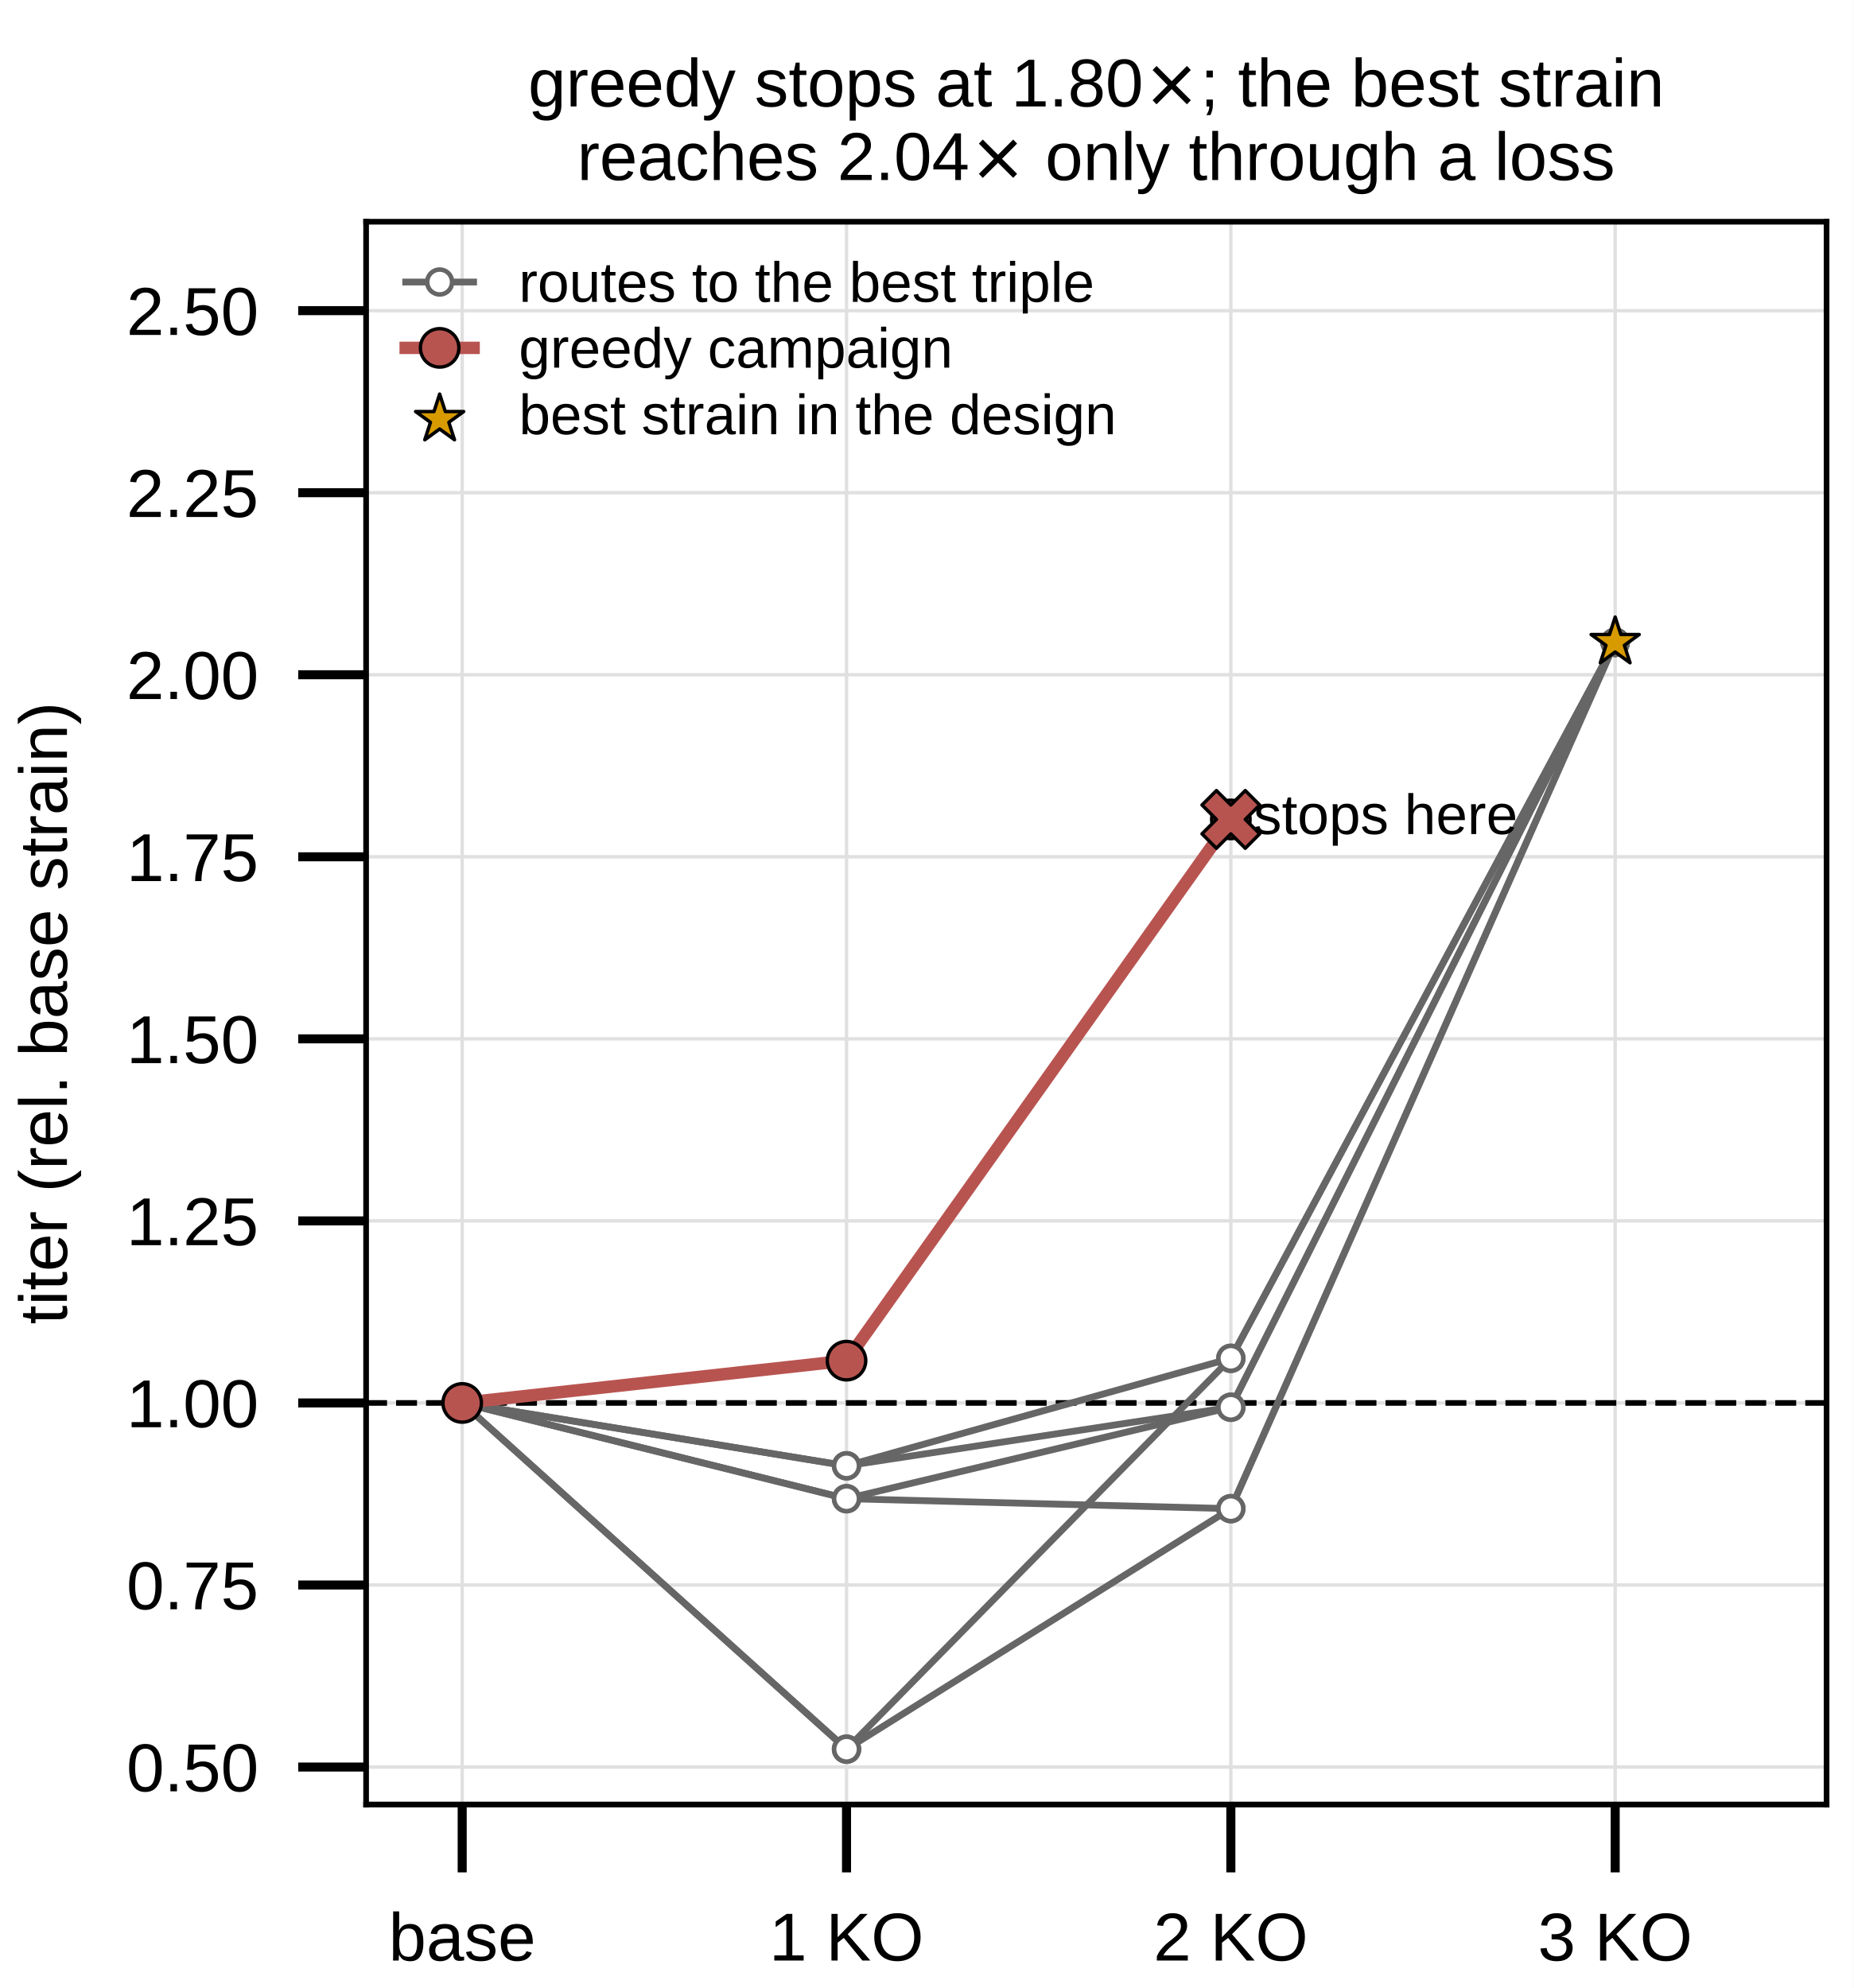
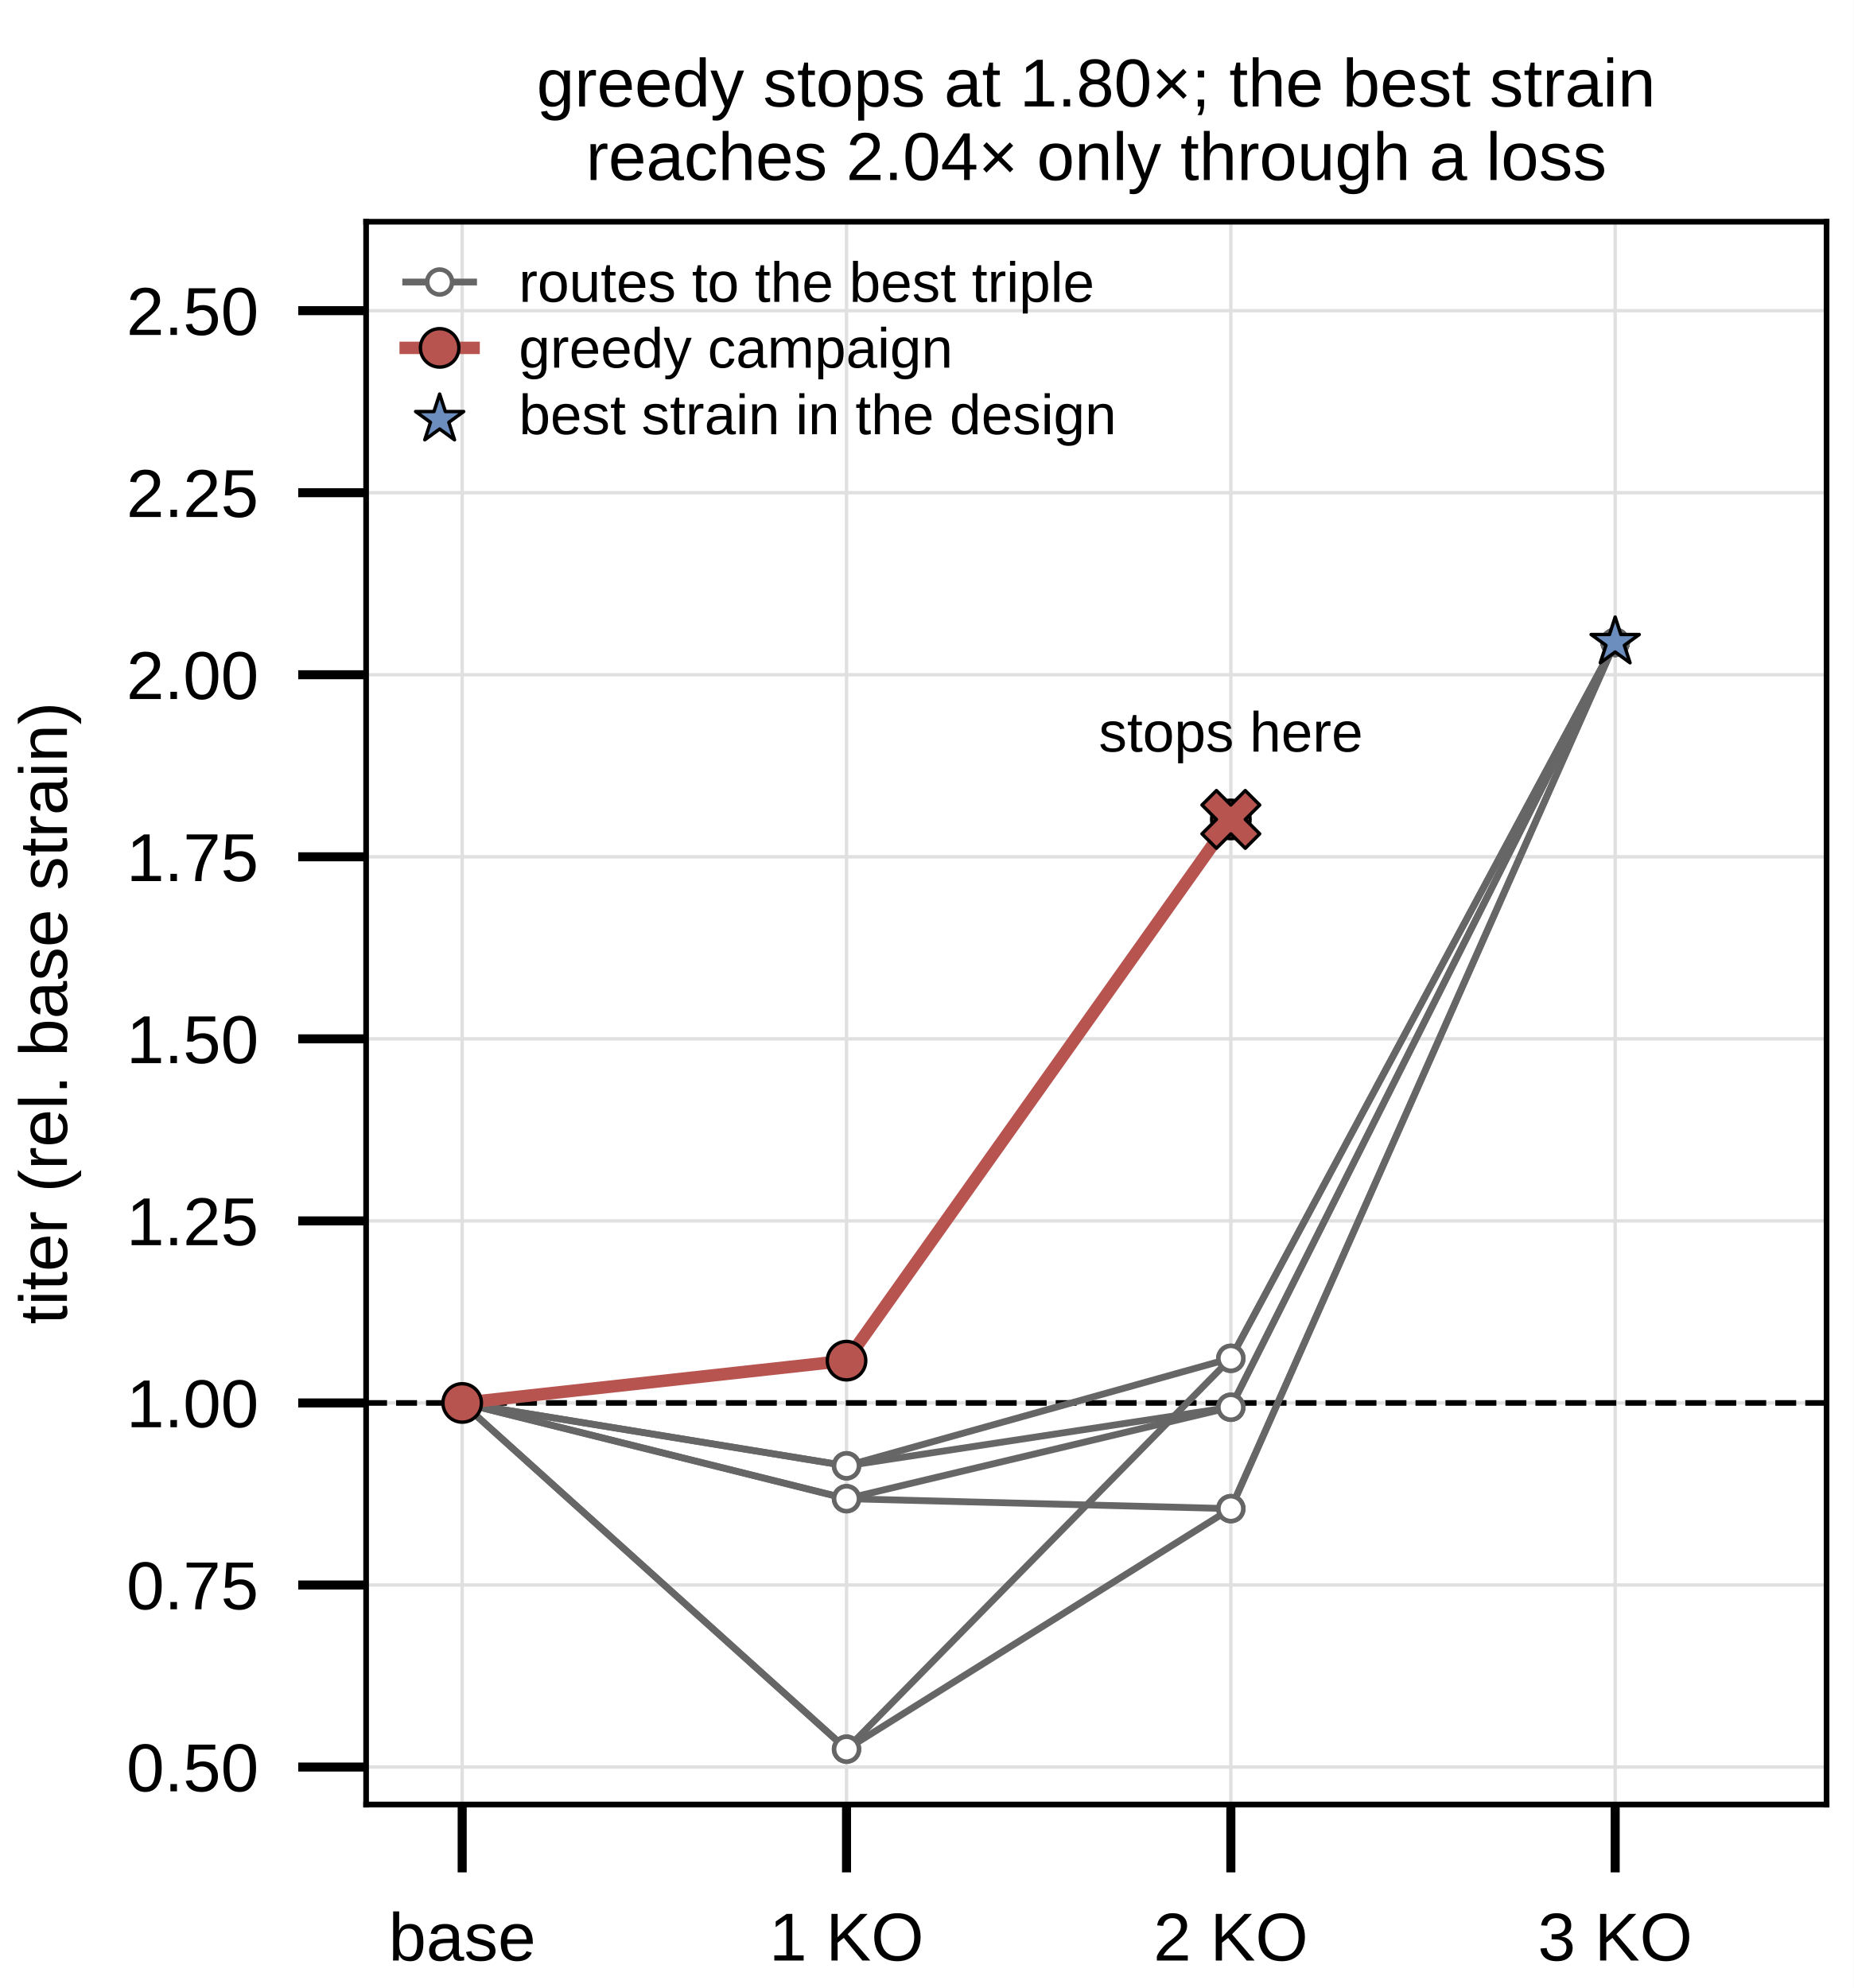
<svg xmlns="http://www.w3.org/2000/svg" xmlns:xlink="http://www.w3.org/1999/xlink" width="227.559" height="244.095" viewBox="0 0 227.559 244.095" version="1.1">
  <g transform="scale(1.388889)">
    <defs>
      <style type="text/css">*{stroke-linejoin: round; stroke-linecap: butt}</style>
    </defs>
    <g id="figure_1">
      <g id="patch_1">
        <path d="M 0 175.748  L 163.843 175.748  L 163.843 0  L 0 0  z " style="fill: #ffffff" />
      </g>
      <g id="axes_1">
        <g id="patch_2">
          <path d="M 32.359 159.528  L 161.443 159.528  L 161.443 19.602  L 32.359 19.602  z " style="fill: #ffffff" />
        </g>
        <g id="matplotlib.axis_1">
          <g id="xtick_1">
            <g id="line2d_1">
              <path d="M 40.851 159.528  L 40.851 19.602  " clip-path="url(#p3860d04db3)" style="fill: none; stroke: #e0e0e0; stroke-width: 0.3; stroke-linecap: square" />
            </g>
            <g id="line2d_2">
              <defs>
                <path id="mba6c5d1e8b" d="M 0 0  L 0 6  " style="stroke: #000000; stroke-width: 0.8" />
              </defs>
              <g>
                <use xlink:href="#mba6c5d1e8b" x="40.851" y="159.528" style="stroke: #000000; stroke-width: 0.8" />
              </g>
            </g>
            <g id="text_1">
              <text style="font-size: 6px; font-family: 'Arial', 'Helvetica', 'DejaVu Sans', sans-serif; text-anchor: middle" x="40.851" y="173.323" transform="rotate(-0 40.8511 173.3227)">base</text>
            </g>
          </g>
          <g id="xtick_2">
            <g id="line2d_3">
              <path d="M 74.821 159.528  L 74.821 19.602  " clip-path="url(#p3860d04db3)" style="fill: none; stroke: #e0e0e0; stroke-width: 0.3; stroke-linecap: square" />
            </g>
            <g id="line2d_4">
              <g>
                <use xlink:href="#mba6c5d1e8b" x="74.821" y="159.528" style="stroke: #000000; stroke-width: 0.8" />
              </g>
            </g>
            <g id="text_2">
              <text style="font-size: 6px; font-family: 'Arial', 'Helvetica', 'DejaVu Sans', sans-serif; text-anchor: middle" x="74.821" y="173.323" transform="rotate(-0 74.82052 173.3227)">1 KO</text>
            </g>
          </g>
          <g id="xtick_3">
            <g id="line2d_5">
              <path d="M 108.79 159.528  L 108.79 19.602  " clip-path="url(#p3860d04db3)" style="fill: none; stroke: #e0e0e0; stroke-width: 0.3; stroke-linecap: square" />
            </g>
            <g id="line2d_6">
              <g>
                <use xlink:href="#mba6c5d1e8b" x="108.79" y="159.528" style="stroke: #000000; stroke-width: 0.8" />
              </g>
            </g>
            <g id="text_3">
              <text style="font-size: 6px; font-family: 'Arial', 'Helvetica', 'DejaVu Sans', sans-serif; text-anchor: middle" x="108.79" y="173.323" transform="rotate(-0 108.7899 173.3227)">2 KO</text>
            </g>
          </g>
          <g id="xtick_4">
            <g id="line2d_7">
              <path d="M 142.759 159.528  L 142.759 19.602  " clip-path="url(#p3860d04db3)" style="fill: none; stroke: #e0e0e0; stroke-width: 0.3; stroke-linecap: square" />
            </g>
            <g id="line2d_8">
              <g>
                <use xlink:href="#mba6c5d1e8b" x="142.759" y="159.528" style="stroke: #000000; stroke-width: 0.8" />
              </g>
            </g>
            <g id="text_4">
              <text style="font-size: 6px; font-family: 'Arial', 'Helvetica', 'DejaVu Sans', sans-serif; text-anchor: middle" x="142.759" y="173.323" transform="rotate(-0 142.7593 173.3227)">3 KO</text>
            </g>
          </g>
        </g>
        <g id="matplotlib.axis_2">
          <g id="ytick_1">
            <g id="line2d_9">
              <path d="M 32.359 156.214  L 161.443 156.214  " clip-path="url(#p3860d04db3)" style="fill: none; stroke: #e0e0e0; stroke-width: 0.3; stroke-linecap: square" />
            </g>
            <g id="line2d_10">
              <defs>
                <path id="m2d63cb8d15" d="M 0 0  L -6 0  " style="stroke: #000000; stroke-width: 0.8" />
              </defs>
              <g>
                <use xlink:href="#m2d63cb8d15" x="32.359" y="156.214" style="stroke: #000000; stroke-width: 0.8" />
              </g>
            </g>
            <g id="text_5">
              <text style="font-size: 6px; font-family: 'Arial', 'Helvetica', 'DejaVu Sans', sans-serif; text-anchor: end" x="22.859" y="158.361" transform="rotate(-0 22.85875 158.3615)">0.50</text>
            </g>
          </g>
          <g id="ytick_2">
            <g id="line2d_11">
              <path d="M 32.359 140.12  L 161.443 140.12  " clip-path="url(#p3860d04db3)" style="fill: none; stroke: #e0e0e0; stroke-width: 0.3; stroke-linecap: square" />
            </g>
            <g id="line2d_12">
              <g>
                <use xlink:href="#m2d63cb8d15" x="32.359" y="140.12" style="stroke: #000000; stroke-width: 0.8" />
              </g>
            </g>
            <g id="text_6">
              <text style="font-size: 6px; font-family: 'Arial', 'Helvetica', 'DejaVu Sans', sans-serif; text-anchor: end" x="22.859" y="142.268" transform="rotate(-0 22.85875 142.2677)">0.75</text>
            </g>
          </g>
          <g id="ytick_3">
            <g id="line2d_13">
              <path d="M 32.359 124.027  L 161.443 124.027  " clip-path="url(#p3860d04db3)" style="fill: none; stroke: #e0e0e0; stroke-width: 0.3; stroke-linecap: square" />
            </g>
            <g id="line2d_14">
              <g>
                <use xlink:href="#m2d63cb8d15" x="32.359" y="124.027" style="stroke: #000000; stroke-width: 0.8" />
              </g>
            </g>
            <g id="text_7">
              <text style="font-size: 6px; font-family: 'Arial', 'Helvetica', 'DejaVu Sans', sans-serif; text-anchor: end" x="22.859" y="126.174" transform="rotate(-0 22.85875 126.1739)">1.00</text>
            </g>
          </g>
          <g id="ytick_4">
            <g id="line2d_15">
              <path d="M 32.359 107.933  L 161.443 107.933  " clip-path="url(#p3860d04db3)" style="fill: none; stroke: #e0e0e0; stroke-width: 0.3; stroke-linecap: square" />
            </g>
            <g id="line2d_16">
              <g>
                <use xlink:href="#m2d63cb8d15" x="32.359" y="107.933" style="stroke: #000000; stroke-width: 0.8" />
              </g>
            </g>
            <g id="text_8">
              <text style="font-size: 6px; font-family: 'Arial', 'Helvetica', 'DejaVu Sans', sans-serif; text-anchor: end" x="22.859" y="110.08" transform="rotate(-0 22.85875 110.0801)">1.25</text>
            </g>
          </g>
          <g id="ytick_5">
            <g id="line2d_17">
              <path d="M 32.359 91.839  L 161.443 91.839  " clip-path="url(#p3860d04db3)" style="fill: none; stroke: #e0e0e0; stroke-width: 0.3; stroke-linecap: square" />
            </g>
            <g id="line2d_18">
              <g>
                <use xlink:href="#m2d63cb8d15" x="32.359" y="91.839" style="stroke: #000000; stroke-width: 0.8" />
              </g>
            </g>
            <g id="text_9">
              <text style="font-size: 6px; font-family: 'Arial', 'Helvetica', 'DejaVu Sans', sans-serif; text-anchor: end" x="22.859" y="93.986" transform="rotate(-0 22.85875 93.98637)">1.50</text>
            </g>
          </g>
          <g id="ytick_6">
            <g id="line2d_19">
              <path d="M 32.359 75.745  L 161.443 75.745  " clip-path="url(#p3860d04db3)" style="fill: none; stroke: #e0e0e0; stroke-width: 0.3; stroke-linecap: square" />
            </g>
            <g id="line2d_20">
              <g>
                <use xlink:href="#m2d63cb8d15" x="32.359" y="75.745" style="stroke: #000000; stroke-width: 0.8" />
              </g>
            </g>
            <g id="text_10">
              <text style="font-size: 6px; font-family: 'Arial', 'Helvetica', 'DejaVu Sans', sans-serif; text-anchor: end" x="22.859" y="77.893" transform="rotate(-0 22.85875 77.8926)">1.75</text>
            </g>
          </g>
          <g id="ytick_7">
            <g id="line2d_21">
              <path d="M 32.359 59.651  L 161.443 59.651  " clip-path="url(#p3860d04db3)" style="fill: none; stroke: #e0e0e0; stroke-width: 0.3; stroke-linecap: square" />
            </g>
            <g id="line2d_22">
              <g>
                <use xlink:href="#m2d63cb8d15" x="32.359" y="59.651" style="stroke: #000000; stroke-width: 0.8" />
              </g>
            </g>
            <g id="text_11">
              <text style="font-size: 6px; font-family: 'Arial', 'Helvetica', 'DejaVu Sans', sans-serif; text-anchor: end" x="22.859" y="61.799" transform="rotate(-0 22.85875 61.79883)">2.00</text>
            </g>
          </g>
          <g id="ytick_8">
            <g id="line2d_23">
              <path d="M 32.359 43.558  L 161.443 43.558  " clip-path="url(#p3860d04db3)" style="fill: none; stroke: #e0e0e0; stroke-width: 0.3; stroke-linecap: square" />
            </g>
            <g id="line2d_24">
              <g>
                <use xlink:href="#m2d63cb8d15" x="32.359" y="43.558" style="stroke: #000000; stroke-width: 0.8" />
              </g>
            </g>
            <g id="text_12">
              <text style="font-size: 6px; font-family: 'Arial', 'Helvetica', 'DejaVu Sans', sans-serif; text-anchor: end" x="22.859" y="45.705" transform="rotate(-0 22.85875 45.70505)">2.25</text>
            </g>
          </g>
          <g id="ytick_9">
            <g id="line2d_25">
              <path d="M 32.359 27.464  L 161.443 27.464  " clip-path="url(#p3860d04db3)" style="fill: none; stroke: #e0e0e0; stroke-width: 0.3; stroke-linecap: square" />
            </g>
            <g id="line2d_26">
              <g>
                <use xlink:href="#m2d63cb8d15" x="32.359" y="27.464" style="stroke: #000000; stroke-width: 0.8" />
              </g>
            </g>
            <g id="text_13">
              <text style="font-size: 6px; font-family: 'Arial', 'Helvetica', 'DejaVu Sans', sans-serif; text-anchor: end" x="22.859" y="29.611" transform="rotate(-0 22.85875 29.61128)">2.50</text>
            </g>
          </g>
          <g id="text_14">
            <text style="font-size: 6px; font-family: 'Arial', 'Helvetica', 'DejaVu Sans', sans-serif; text-anchor: middle" x="5.919" y="89.565" transform="rotate(-90 5.919375 89.56502)">titer (rel. base strain)</text>
          </g>
        </g>
        <g id="line2d_27">
          <path d="M 32.359 124.027  L 161.443 124.027  " clip-path="url(#p3860d04db3)" style="fill: none; stroke-dasharray: 1.85,0.8; stroke-dashoffset: 0; stroke: #000000; stroke-width: 0.5" />
        </g>
        <g id="line2d_28">
          <path d="M 40.851 124.027  L 74.821 129.584  L 108.79 120.082  L 142.759 56.785  " clip-path="url(#p3860d04db3)" style="fill: none; stroke: #666666; stroke-width: 0.6; stroke-linecap: square" />
          <defs>
            <path id="me5a0c4aa5e" d="M 0 1.1  C 0.292 1.1 0.572 0.984 0.778 0.778  C 0.984 0.572 1.1 0.292 1.1 0  C 1.1 -0.292 0.984 -0.572 0.778 -0.778  C 0.572 -0.984 0.292 -1.1 0 -1.1  C -0.292 -1.1 -0.572 -0.984 -0.778 -0.778  C -0.984 -0.572 -1.1 -0.292 -1.1 0  C -1.1 0.292 -0.984 0.572 -0.778 0.778  C -0.572 0.984 -0.292 1.1 0 1.1  z " style="stroke: #666666; stroke-width: 0.4" />
          </defs>
          <g clip-path="url(#p3860d04db3)">
            <use xlink:href="#me5a0c4aa5e" x="40.851" y="124.027" style="fill: #ffffff; stroke: #666666; stroke-width: 0.4" />
            <use xlink:href="#me5a0c4aa5e" x="74.821" y="129.584" style="fill: #ffffff; stroke: #666666; stroke-width: 0.4" />
            <use xlink:href="#me5a0c4aa5e" x="108.79" y="120.082" style="fill: #ffffff; stroke: #666666; stroke-width: 0.4" />
            <use xlink:href="#me5a0c4aa5e" x="142.759" y="56.785" style="fill: #ffffff; stroke: #666666; stroke-width: 0.4" />
          </g>
        </g>
        <g id="line2d_29">
          <path d="M 40.851 124.027  L 74.821 129.584  L 108.79 124.408  L 142.759 56.785  " clip-path="url(#p3860d04db3)" style="fill: none; stroke: #666666; stroke-width: 0.6; stroke-linecap: square" />
          <g clip-path="url(#p3860d04db3)">
            <use xlink:href="#me5a0c4aa5e" x="40.851" y="124.027" style="fill: #ffffff; stroke: #666666; stroke-width: 0.4" />
            <use xlink:href="#me5a0c4aa5e" x="74.821" y="129.584" style="fill: #ffffff; stroke: #666666; stroke-width: 0.4" />
            <use xlink:href="#me5a0c4aa5e" x="108.79" y="124.408" style="fill: #ffffff; stroke: #666666; stroke-width: 0.4" />
            <use xlink:href="#me5a0c4aa5e" x="142.759" y="56.785" style="fill: #ffffff; stroke: #666666; stroke-width: 0.4" />
          </g>
        </g>
        <g id="line2d_30">
          <path d="M 40.851 124.027  L 74.821 154.636  L 108.79 120.082  L 142.759 56.785  " clip-path="url(#p3860d04db3)" style="fill: none; stroke: #666666; stroke-width: 0.6; stroke-linecap: square" />
          <g clip-path="url(#p3860d04db3)">
            <use xlink:href="#me5a0c4aa5e" x="40.851" y="124.027" style="fill: #ffffff; stroke: #666666; stroke-width: 0.4" />
            <use xlink:href="#me5a0c4aa5e" x="74.821" y="154.636" style="fill: #ffffff; stroke: #666666; stroke-width: 0.4" />
            <use xlink:href="#me5a0c4aa5e" x="108.79" y="120.082" style="fill: #ffffff; stroke: #666666; stroke-width: 0.4" />
            <use xlink:href="#me5a0c4aa5e" x="142.759" y="56.785" style="fill: #ffffff; stroke: #666666; stroke-width: 0.4" />
          </g>
        </g>
        <g id="line2d_31">
          <path d="M 40.851 124.027  L 74.821 154.636  L 108.79 133.372  L 142.759 56.785  " clip-path="url(#p3860d04db3)" style="fill: none; stroke: #666666; stroke-width: 0.6; stroke-linecap: square" />
          <g clip-path="url(#p3860d04db3)">
            <use xlink:href="#me5a0c4aa5e" x="40.851" y="124.027" style="fill: #ffffff; stroke: #666666; stroke-width: 0.4" />
            <use xlink:href="#me5a0c4aa5e" x="74.821" y="154.636" style="fill: #ffffff; stroke: #666666; stroke-width: 0.4" />
            <use xlink:href="#me5a0c4aa5e" x="108.79" y="133.372" style="fill: #ffffff; stroke: #666666; stroke-width: 0.4" />
            <use xlink:href="#me5a0c4aa5e" x="142.759" y="56.785" style="fill: #ffffff; stroke: #666666; stroke-width: 0.4" />
          </g>
        </g>
        <g id="line2d_32">
          <path d="M 40.851 124.027  L 74.821 132.493  L 108.79 124.408  L 142.759 56.785  " clip-path="url(#p3860d04db3)" style="fill: none; stroke: #666666; stroke-width: 0.6; stroke-linecap: square" />
          <g clip-path="url(#p3860d04db3)">
            <use xlink:href="#me5a0c4aa5e" x="40.851" y="124.027" style="fill: #ffffff; stroke: #666666; stroke-width: 0.4" />
            <use xlink:href="#me5a0c4aa5e" x="74.821" y="132.493" style="fill: #ffffff; stroke: #666666; stroke-width: 0.4" />
            <use xlink:href="#me5a0c4aa5e" x="108.79" y="124.408" style="fill: #ffffff; stroke: #666666; stroke-width: 0.4" />
            <use xlink:href="#me5a0c4aa5e" x="142.759" y="56.785" style="fill: #ffffff; stroke: #666666; stroke-width: 0.4" />
          </g>
        </g>
        <g id="line2d_33">
          <path d="M 40.851 124.027  L 74.821 132.493  L 108.79 133.372  L 142.759 56.785  " clip-path="url(#p3860d04db3)" style="fill: none; stroke: #666666; stroke-width: 0.6; stroke-linecap: square" />
          <g clip-path="url(#p3860d04db3)">
            <use xlink:href="#me5a0c4aa5e" x="40.851" y="124.027" style="fill: #ffffff; stroke: #666666; stroke-width: 0.4" />
            <use xlink:href="#me5a0c4aa5e" x="74.821" y="132.493" style="fill: #ffffff; stroke: #666666; stroke-width: 0.4" />
            <use xlink:href="#me5a0c4aa5e" x="108.79" y="133.372" style="fill: #ffffff; stroke: #666666; stroke-width: 0.4" />
            <use xlink:href="#me5a0c4aa5e" x="142.759" y="56.785" style="fill: #ffffff; stroke: #666666; stroke-width: 0.4" />
          </g>
        </g>
        <g id="patch_3">
          <path d="M 32.359 159.528  L 32.359 19.602  " style="fill: none; stroke: #000000; stroke-width: 0.5; stroke-linejoin: miter; stroke-linecap: square" />
        </g>
        <g id="patch_4">
          <path d="M 161.443 159.528  L 161.443 19.602  " style="fill: none; stroke: #000000; stroke-width: 0.5; stroke-linejoin: miter; stroke-linecap: square" />
        </g>
        <g id="patch_5">
          <path d="M 32.359 159.528  L 161.443 159.528  " style="fill: none; stroke: #000000; stroke-width: 0.5; stroke-linejoin: miter; stroke-linecap: square" />
        </g>
        <g id="patch_6">
          <path d="M 32.359 19.602  L 161.443 19.602  " style="fill: none; stroke: #000000; stroke-width: 0.5; stroke-linejoin: miter; stroke-linecap: square" />
        </g>
        <g id="text_15">
-           <text style="font-size: 5px; font-family: 'Arial', 'Helvetica', 'DejaVu Sans', sans-serif; text-anchor: start" x="110.79" y="73.732" transform="rotate(-0 110.7899 73.73241)"> stops here</text>
+           <text style="font-size: 5px; font-family: 'Arial', 'Helvetica', 'DejaVu Sans', sans-serif; text-anchor: middle" x="108.79" y="66.446" transform="rotate(-0 108.7899 66.44608)">stops here</text>
        </g>
        <g id="text_16">
-           <g transform="translate(46.68064 10.098)">
+           <g transform="translate(47.43064 10.098)">
            <text>
              <tspan x="0" y="-0.688" style="font-size: 6px; font-family: 'Arial'">g</tspan>
              <tspan x="3.337" y="-0.688" style="font-size: 6px; font-family: 'Arial'">r</tspan>
              <tspan x="5.335" y="-0.688" style="font-size: 6px; font-family: 'Arial'">e</tspan>
              <tspan x="8.672" y="-0.688" style="font-size: 6px; font-family: 'Arial'">e</tspan>
              <tspan x="12.009" y="-0.688" style="font-size: 6px; font-family: 'Arial'">d</tspan>
              <tspan x="15.346" y="-0.688" style="font-size: 6px; font-family: 'Arial'">y</tspan>
              <tspan x="18.346" y="-0.688" style="font-size: 6px; font-family: 'Arial'"> </tspan>
              <tspan x="20.013" y="-0.688" style="font-size: 6px; font-family: 'Arial'">s</tspan>
              <tspan x="23.013" y="-0.688" style="font-size: 6px; font-family: 'Arial'">t</tspan>
              <tspan x="24.68" y="-0.688" style="font-size: 6px; font-family: 'Arial'">o</tspan>
              <tspan x="28.017" y="-0.688" style="font-size: 6px; font-family: 'Arial'">p</tspan>
              <tspan x="31.354" y="-0.688" style="font-size: 6px; font-family: 'Arial'">s</tspan>
              <tspan x="34.354" y="-0.688" style="font-size: 6px; font-family: 'Arial'"> </tspan>
              <tspan x="36.021" y="-0.688" style="font-size: 6px; font-family: 'Arial'">a</tspan>
              <tspan x="39.357" y="-0.688" style="font-size: 6px; font-family: 'Arial'">t</tspan>
              <tspan x="41.024" y="-0.688" style="font-size: 6px; font-family: 'Arial'"> </tspan>
              <tspan x="42.691" y="-0.688" style="font-size: 6px; font-family: 'Arial'">1</tspan>
              <tspan x="46.028" y="-0.688" style="font-size: 6px; font-family: 'Arial'">.</tspan>
              <tspan x="47.695" y="-0.688" style="font-size: 6px; font-family: 'Arial'">8</tspan>
              <tspan x="51.032" y="-0.688" style="font-size: 6px; font-family: 'Arial'">0</tspan>
-               <tspan x="59.396" y="-0.688" style="font-size: 6px; font-family: 'Arial'">;</tspan>
-               <tspan x="61.063" y="-0.688" style="font-size: 6px; font-family: 'Arial'"> </tspan>
-               <tspan x="62.73" y="-0.688" style="font-size: 6px; font-family: 'Arial'">t</tspan>
-               <tspan x="64.397" y="-0.688" style="font-size: 6px; font-family: 'Arial'">h</tspan>
-               <tspan x="67.734" y="-0.688" style="font-size: 6px; font-family: 'Arial'">e</tspan>
-               <tspan x="71.071" y="-0.688" style="font-size: 6px; font-family: 'Arial'"> </tspan>
-               <tspan x="72.738" y="-0.688" style="font-size: 6px; font-family: 'Arial'">b</tspan>
-               <tspan x="76.075" y="-0.688" style="font-size: 6px; font-family: 'Arial'">e</tspan>
-               <tspan x="79.412" y="-0.688" style="font-size: 6px; font-family: 'Arial'">s</tspan>
-               <tspan x="82.412" y="-0.688" style="font-size: 6px; font-family: 'Arial'">t</tspan>
-               <tspan x="84.079" y="-0.688" style="font-size: 6px; font-family: 'Arial'"> </tspan>
-               <tspan x="85.746" y="-0.688" style="font-size: 6px; font-family: 'Arial'">s</tspan>
-               <tspan x="88.746" y="-0.688" style="font-size: 6px; font-family: 'Arial'">t</tspan>
-               <tspan x="90.413" y="-0.688" style="font-size: 6px; font-family: 'Arial'">r</tspan>
-               <tspan x="92.411" y="-0.688" style="font-size: 6px; font-family: 'Arial'">a</tspan>
-               <tspan x="95.748" y="-0.688" style="font-size: 6px; font-family: 'Arial'">i</tspan>
-               <tspan x="97.081" y="-0.688" style="font-size: 6px; font-family: 'Arial'">n</tspan>
-               <tspan x="54.369" y="-0.688" style="font-size: 6px; font-family: 'DejaVu Sans'">×</tspan>
+               <tspan x="54.369" y="-0.688" style="font-size: 6px; font-family: 'Arial'">×</tspan>
+               <tspan x="57.873" y="-0.688" style="font-size: 6px; font-family: 'Arial'">;</tspan>
+               <tspan x="59.54" y="-0.688" style="font-size: 6px; font-family: 'Arial'"> </tspan>
+               <tspan x="61.207" y="-0.688" style="font-size: 6px; font-family: 'Arial'">t</tspan>
+               <tspan x="62.874" y="-0.688" style="font-size: 6px; font-family: 'Arial'">h</tspan>
+               <tspan x="66.211" y="-0.688" style="font-size: 6px; font-family: 'Arial'">e</tspan>
+               <tspan x="69.548" y="-0.688" style="font-size: 6px; font-family: 'Arial'"> </tspan>
+               <tspan x="71.215" y="-0.688" style="font-size: 6px; font-family: 'Arial'">b</tspan>
+               <tspan x="74.552" y="-0.688" style="font-size: 6px; font-family: 'Arial'">e</tspan>
+               <tspan x="77.889" y="-0.688" style="font-size: 6px; font-family: 'Arial'">s</tspan>
+               <tspan x="80.889" y="-0.688" style="font-size: 6px; font-family: 'Arial'">t</tspan>
+               <tspan x="82.556" y="-0.688" style="font-size: 6px; font-family: 'Arial'"> </tspan>
+               <tspan x="84.223" y="-0.688" style="font-size: 6px; font-family: 'Arial'">s</tspan>
+               <tspan x="87.223" y="-0.688" style="font-size: 6px; font-family: 'Arial'">t</tspan>
+               <tspan x="88.89" y="-0.688" style="font-size: 6px; font-family: 'Arial'">r</tspan>
+               <tspan x="90.888" y="-0.688" style="font-size: 6px; font-family: 'Arial'">a</tspan>
+               <tspan x="94.225" y="-0.688" style="font-size: 6px; font-family: 'Arial'">i</tspan>
+               <tspan x="95.558" y="-0.688" style="font-size: 6px; font-family: 'Arial'">n</tspan>
            </text>
          </g>
-           <g transform="translate(51.00064 16.602)">
+           <g transform="translate(51.78063 16.602)">
            <text>
              <tspan x="0" y="-0.688" style="font-size: 6px; font-family: 'Arial'">r</tspan>
              <tspan x="1.998" y="-0.688" style="font-size: 6px; font-family: 'Arial'">e</tspan>
              <tspan x="5.335" y="-0.688" style="font-size: 6px; font-family: 'Arial'">a</tspan>
              <tspan x="8.672" y="-0.688" style="font-size: 6px; font-family: 'Arial'">c</tspan>
              <tspan x="11.672" y="-0.688" style="font-size: 6px; font-family: 'Arial'">h</tspan>
              <tspan x="15.009" y="-0.688" style="font-size: 6px; font-family: 'Arial'">e</tspan>
              <tspan x="18.346" y="-0.688" style="font-size: 6px; font-family: 'Arial'">s</tspan>
              <tspan x="21.346" y="-0.688" style="font-size: 6px; font-family: 'Arial'"> </tspan>
              <tspan x="23.013" y="-0.688" style="font-size: 6px; font-family: 'Arial'">2</tspan>
              <tspan x="26.35" y="-0.688" style="font-size: 6px; font-family: 'Arial'">.</tspan>
              <tspan x="28.017" y="-0.688" style="font-size: 6px; font-family: 'Arial'">0</tspan>
              <tspan x="31.354" y="-0.688" style="font-size: 6px; font-family: 'Arial'">4</tspan>
-               <tspan x="39.718" y="-0.688" style="font-size: 6px; font-family: 'Arial'"> </tspan>
-               <tspan x="41.385" y="-0.688" style="font-size: 6px; font-family: 'Arial'">o</tspan>
-               <tspan x="44.722" y="-0.688" style="font-size: 6px; font-family: 'Arial'">n</tspan>
-               <tspan x="48.059" y="-0.688" style="font-size: 6px; font-family: 'Arial'">l</tspan>
-               <tspan x="49.392" y="-0.688" style="font-size: 6px; font-family: 'Arial'">y</tspan>
-               <tspan x="52.392" y="-0.688" style="font-size: 6px; font-family: 'Arial'"> </tspan>
-               <tspan x="54.059" y="-0.688" style="font-size: 6px; font-family: 'Arial'">t</tspan>
-               <tspan x="55.726" y="-0.688" style="font-size: 6px; font-family: 'Arial'">h</tspan>
-               <tspan x="59.062" y="-0.688" style="font-size: 6px; font-family: 'Arial'">r</tspan>
-               <tspan x="61.061" y="-0.688" style="font-size: 6px; font-family: 'Arial'">o</tspan>
-               <tspan x="64.397" y="-0.688" style="font-size: 6px; font-family: 'Arial'">u</tspan>
-               <tspan x="67.734" y="-0.688" style="font-size: 6px; font-family: 'Arial'">g</tspan>
-               <tspan x="71.071" y="-0.688" style="font-size: 6px; font-family: 'Arial'">h</tspan>
-               <tspan x="74.408" y="-0.688" style="font-size: 6px; font-family: 'Arial'"> </tspan>
-               <tspan x="76.075" y="-0.688" style="font-size: 6px; font-family: 'Arial'">a</tspan>
-               <tspan x="79.412" y="-0.688" style="font-size: 6px; font-family: 'Arial'"> </tspan>
-               <tspan x="81.079" y="-0.688" style="font-size: 6px; font-family: 'Arial'">l</tspan>
-               <tspan x="82.412" y="-0.688" style="font-size: 6px; font-family: 'Arial'">o</tspan>
-               <tspan x="85.749" y="-0.688" style="font-size: 6px; font-family: 'Arial'">s</tspan>
-               <tspan x="88.749" y="-0.688" style="font-size: 6px; font-family: 'Arial'">s</tspan>
-               <tspan x="34.69" y="-0.688" style="font-size: 6px; font-family: 'DejaVu Sans'">×</tspan>
+               <tspan x="34.69" y="-0.688" style="font-size: 6px; font-family: 'Arial'">×</tspan>
+               <tspan x="38.194" y="-0.688" style="font-size: 6px; font-family: 'Arial'"> </tspan>
+               <tspan x="39.861" y="-0.688" style="font-size: 6px; font-family: 'Arial'">o</tspan>
+               <tspan x="43.198" y="-0.688" style="font-size: 6px; font-family: 'Arial'">n</tspan>
+               <tspan x="46.535" y="-0.688" style="font-size: 6px; font-family: 'Arial'">l</tspan>
+               <tspan x="47.868" y="-0.688" style="font-size: 6px; font-family: 'Arial'">y</tspan>
+               <tspan x="50.868" y="-0.688" style="font-size: 6px; font-family: 'Arial'"> </tspan>
+               <tspan x="52.535" y="-0.688" style="font-size: 6px; font-family: 'Arial'">t</tspan>
+               <tspan x="54.202" y="-0.688" style="font-size: 6px; font-family: 'Arial'">h</tspan>
+               <tspan x="57.539" y="-0.688" style="font-size: 6px; font-family: 'Arial'">r</tspan>
+               <tspan x="59.537" y="-0.688" style="font-size: 6px; font-family: 'Arial'">o</tspan>
+               <tspan x="62.874" y="-0.688" style="font-size: 6px; font-family: 'Arial'">u</tspan>
+               <tspan x="66.211" y="-0.688" style="font-size: 6px; font-family: 'Arial'">g</tspan>
+               <tspan x="69.548" y="-0.688" style="font-size: 6px; font-family: 'Arial'">h</tspan>
+               <tspan x="72.885" y="-0.688" style="font-size: 6px; font-family: 'Arial'"> </tspan>
+               <tspan x="74.552" y="-0.688" style="font-size: 6px; font-family: 'Arial'">a</tspan>
+               <tspan x="77.889" y="-0.688" style="font-size: 6px; font-family: 'Arial'"> </tspan>
+               <tspan x="79.556" y="-0.688" style="font-size: 6px; font-family: 'Arial'">l</tspan>
+               <tspan x="80.889" y="-0.688" style="font-size: 6px; font-family: 'Arial'">o</tspan>
+               <tspan x="84.226" y="-0.688" style="font-size: 6px; font-family: 'Arial'">s</tspan>
+               <tspan x="87.226" y="-0.688" style="font-size: 6px; font-family: 'Arial'">s</tspan>
            </text>
          </g>
        </g>
        <g id="line2d_34">
          <path d="M 40.851 124.027  L 74.821 120.288  L 108.79 72.44  " clip-path="url(#p3860d04db3)" style="fill: none; stroke: #b85450; stroke-width: 1.1; stroke-linecap: square" />
          <defs>
            <path id="mfcaaff336f" d="M 0 1.7  C 0.451 1.7 0.883 1.521 1.202 1.202  C 1.521 0.883 1.7 0.451 1.7 0  C 1.7 -0.451 1.521 -0.883 1.202 -1.202  C 0.883 -1.521 0.451 -1.7 0 -1.7  C -0.451 -1.7 -0.883 -1.521 -1.202 -1.202  C -1.521 -0.883 -1.7 -0.451 -1.7 0  C -1.7 0.451 -1.521 0.883 -1.202 1.202  C -0.883 1.521 -0.451 1.7 0 1.7  z " style="stroke: #000000; stroke-width: 0.3" />
          </defs>
          <g clip-path="url(#p3860d04db3)">
            <use xlink:href="#mfcaaff336f" x="40.851" y="124.027" style="fill: #b85450; stroke: #000000; stroke-width: 0.3" />
            <use xlink:href="#mfcaaff336f" x="74.821" y="120.288" style="fill: #b85450; stroke: #000000; stroke-width: 0.3" />
            <use xlink:href="#mfcaaff336f" x="108.79" y="72.44" style="fill: #b85450; stroke: #000000; stroke-width: 0.3" />
          </g>
        </g>
        <g id="PathCollection_1">
          <defs>
            <path id="m1d652a4240" d="M -1.275 2.55  L 0 1.275  L 1.275 2.55  L 2.55 1.275  L 1.275 0  L 2.55 -1.275  L 1.275 -2.55  L 0 -1.275  L -1.275 -2.55  L -2.55 -1.275  L -1.275 0  L -2.55 1.275  z " style="stroke: #000000; stroke-width: 0.3" />
          </defs>
          <g clip-path="url(#p3860d04db3)">
            <use xlink:href="#m1d652a4240" x="108.79" y="72.44" style="fill: #b85450; stroke: #000000; stroke-width: 0.3" />
          </g>
        </g>
        <g id="PathCollection_2">
          <defs>
-             <path id="m998ab45c83" d="M 0 -2.236  L -0.502 -0.691  L -2.127 -0.691  L -0.812 0.264  L -1.314 1.809  L -0 0.854  L 1.314 1.809  L 0.812 0.264  L 2.127 -0.691  L 0.502 -0.691  z " style="stroke: #000000; stroke-width: 0.3" />
+             <path id="m82b1d85632" d="M 0 -2.236  L -0.502 -0.691  L -2.127 -0.691  L -0.812 0.264  L -1.314 1.809  L -0 0.854  L 1.314 1.809  L 0.812 0.264  L 2.127 -0.691  L 0.502 -0.691  z " style="stroke: #000000; stroke-width: 0.3" />
          </defs>
          <g clip-path="url(#p3860d04db3)">
-             <use xlink:href="#m998ab45c83" x="142.759" y="56.785" style="fill: #d79b00; stroke: #000000; stroke-width: 0.3" />
+             <use xlink:href="#m82b1d85632" x="142.759" y="56.785" style="fill: #6c8ebf; stroke: #000000; stroke-width: 0.3" />
          </g>
        </g>
        <g id="legend_1">
          <g id="line2d_35">
            <path d="M 35.859 24.931  L 38.859 24.931  L 41.859 24.931  " style="fill: none; stroke: #666666; stroke-width: 0.6; stroke-linecap: square" />
            <g>
              <use xlink:href="#me5a0c4aa5e" x="38.859" y="24.931" style="fill: #ffffff; stroke: #666666; stroke-width: 0.4" />
            </g>
          </g>
          <g id="text_17">
            <text style="font-size: 5px; font-family: 'Arial', 'Helvetica', 'DejaVu Sans', sans-serif; text-anchor: start" x="45.859" y="26.681" transform="rotate(-0 45.85875 26.68091)">routes to the best triple</text>
          </g>
          <g id="line2d_36">
            <path d="M 35.859 30.754  L 38.859 30.754  L 41.859 30.754  " style="fill: none; stroke: #b85450; stroke-width: 1.1; stroke-linecap: square" />
            <g>
              <use xlink:href="#mfcaaff336f" x="38.859" y="30.754" style="fill: #b85450; stroke: #000000; stroke-width: 0.3" />
            </g>
          </g>
          <g id="text_18">
            <text style="font-size: 5px; font-family: 'Arial', 'Helvetica', 'DejaVu Sans', sans-serif; text-anchor: start" x="45.859" y="32.504" transform="rotate(-0 45.85875 32.50356)">greedy campaign</text>
          </g>
          <g id="PathCollection_3">
            <g>
-               <use xlink:href="#m998ab45c83" x="38.859" y="37.072" style="fill: #d79b00; stroke: #000000; stroke-width: 0.3" />
+               <use xlink:href="#m82b1d85632" x="38.859" y="37.072" style="fill: #6c8ebf; stroke: #000000; stroke-width: 0.3" />
            </g>
          </g>
          <g id="text_19">
            <text style="font-size: 5px; font-family: 'Arial', 'Helvetica', 'DejaVu Sans', sans-serif; text-anchor: start" x="45.859" y="38.385" transform="rotate(-0 45.85875 38.38481)">best strain in the design</text>
          </g>
        </g>
      </g>
    </g>
    <defs>
      <clipPath id="p3860d04db3">
        <rect x="32.359" y="19.602" width="129.084" height="139.926" />
      </clipPath>
    </defs>
  </g>
</svg>
